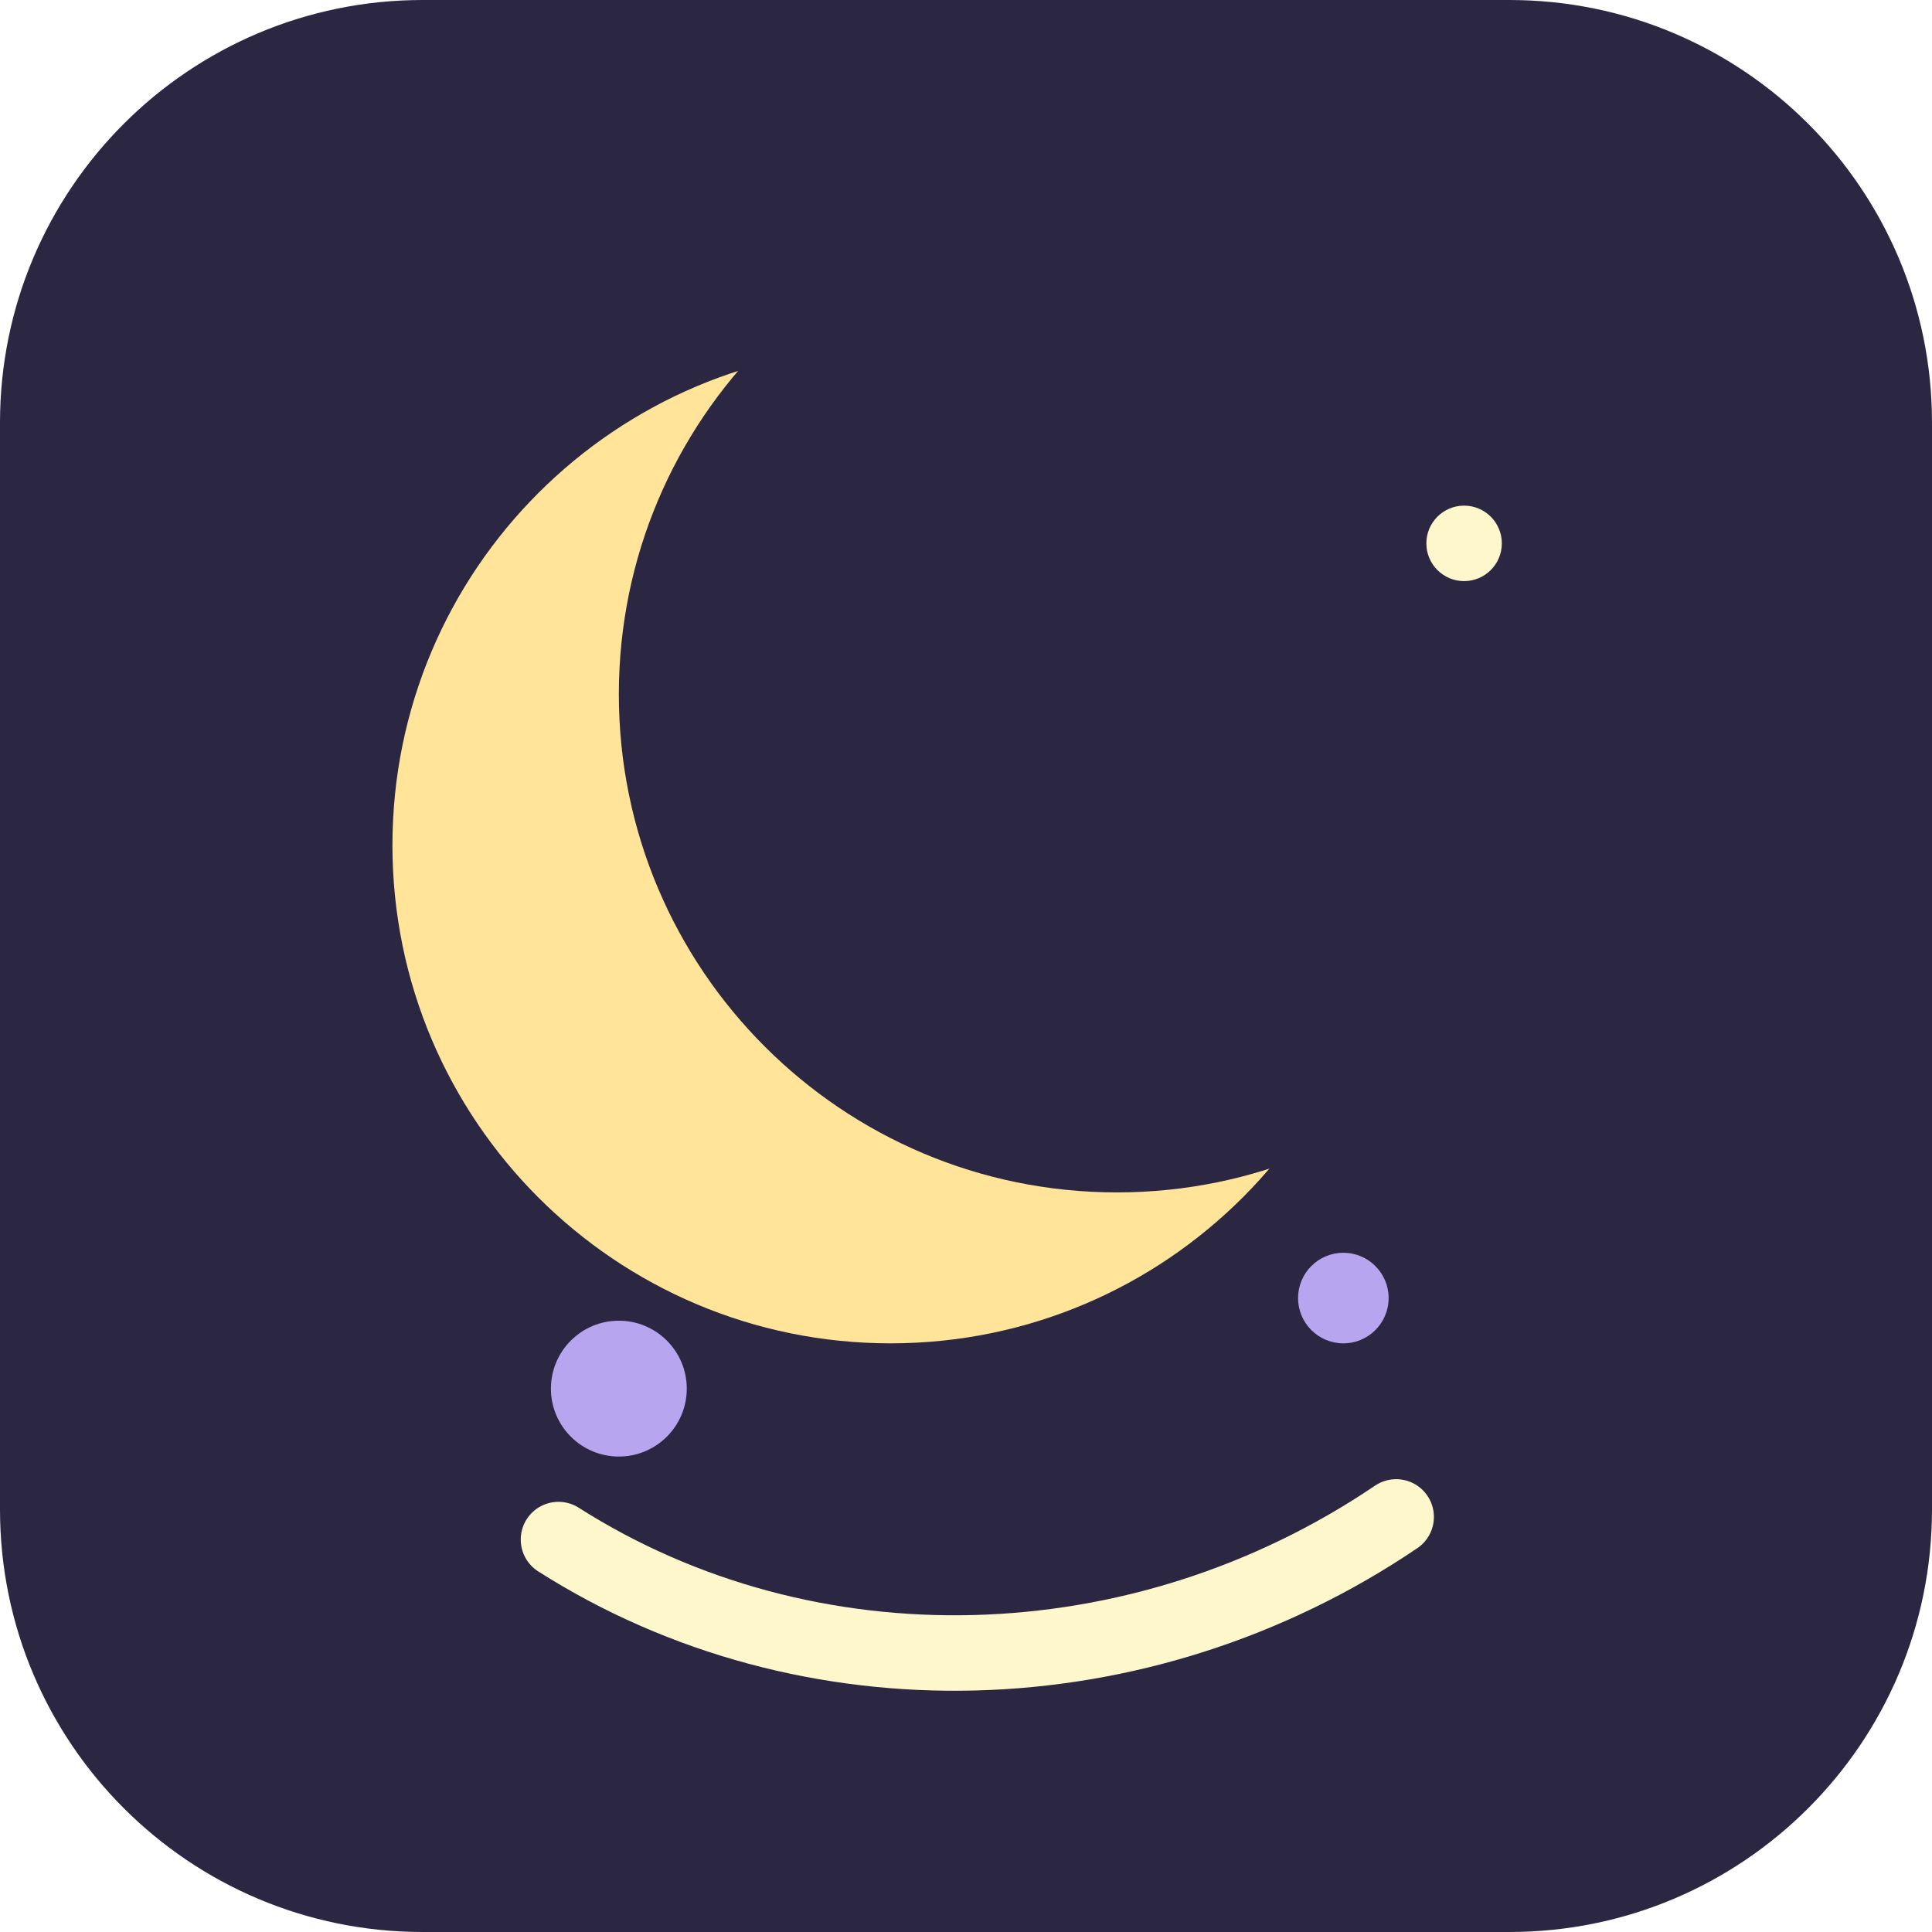
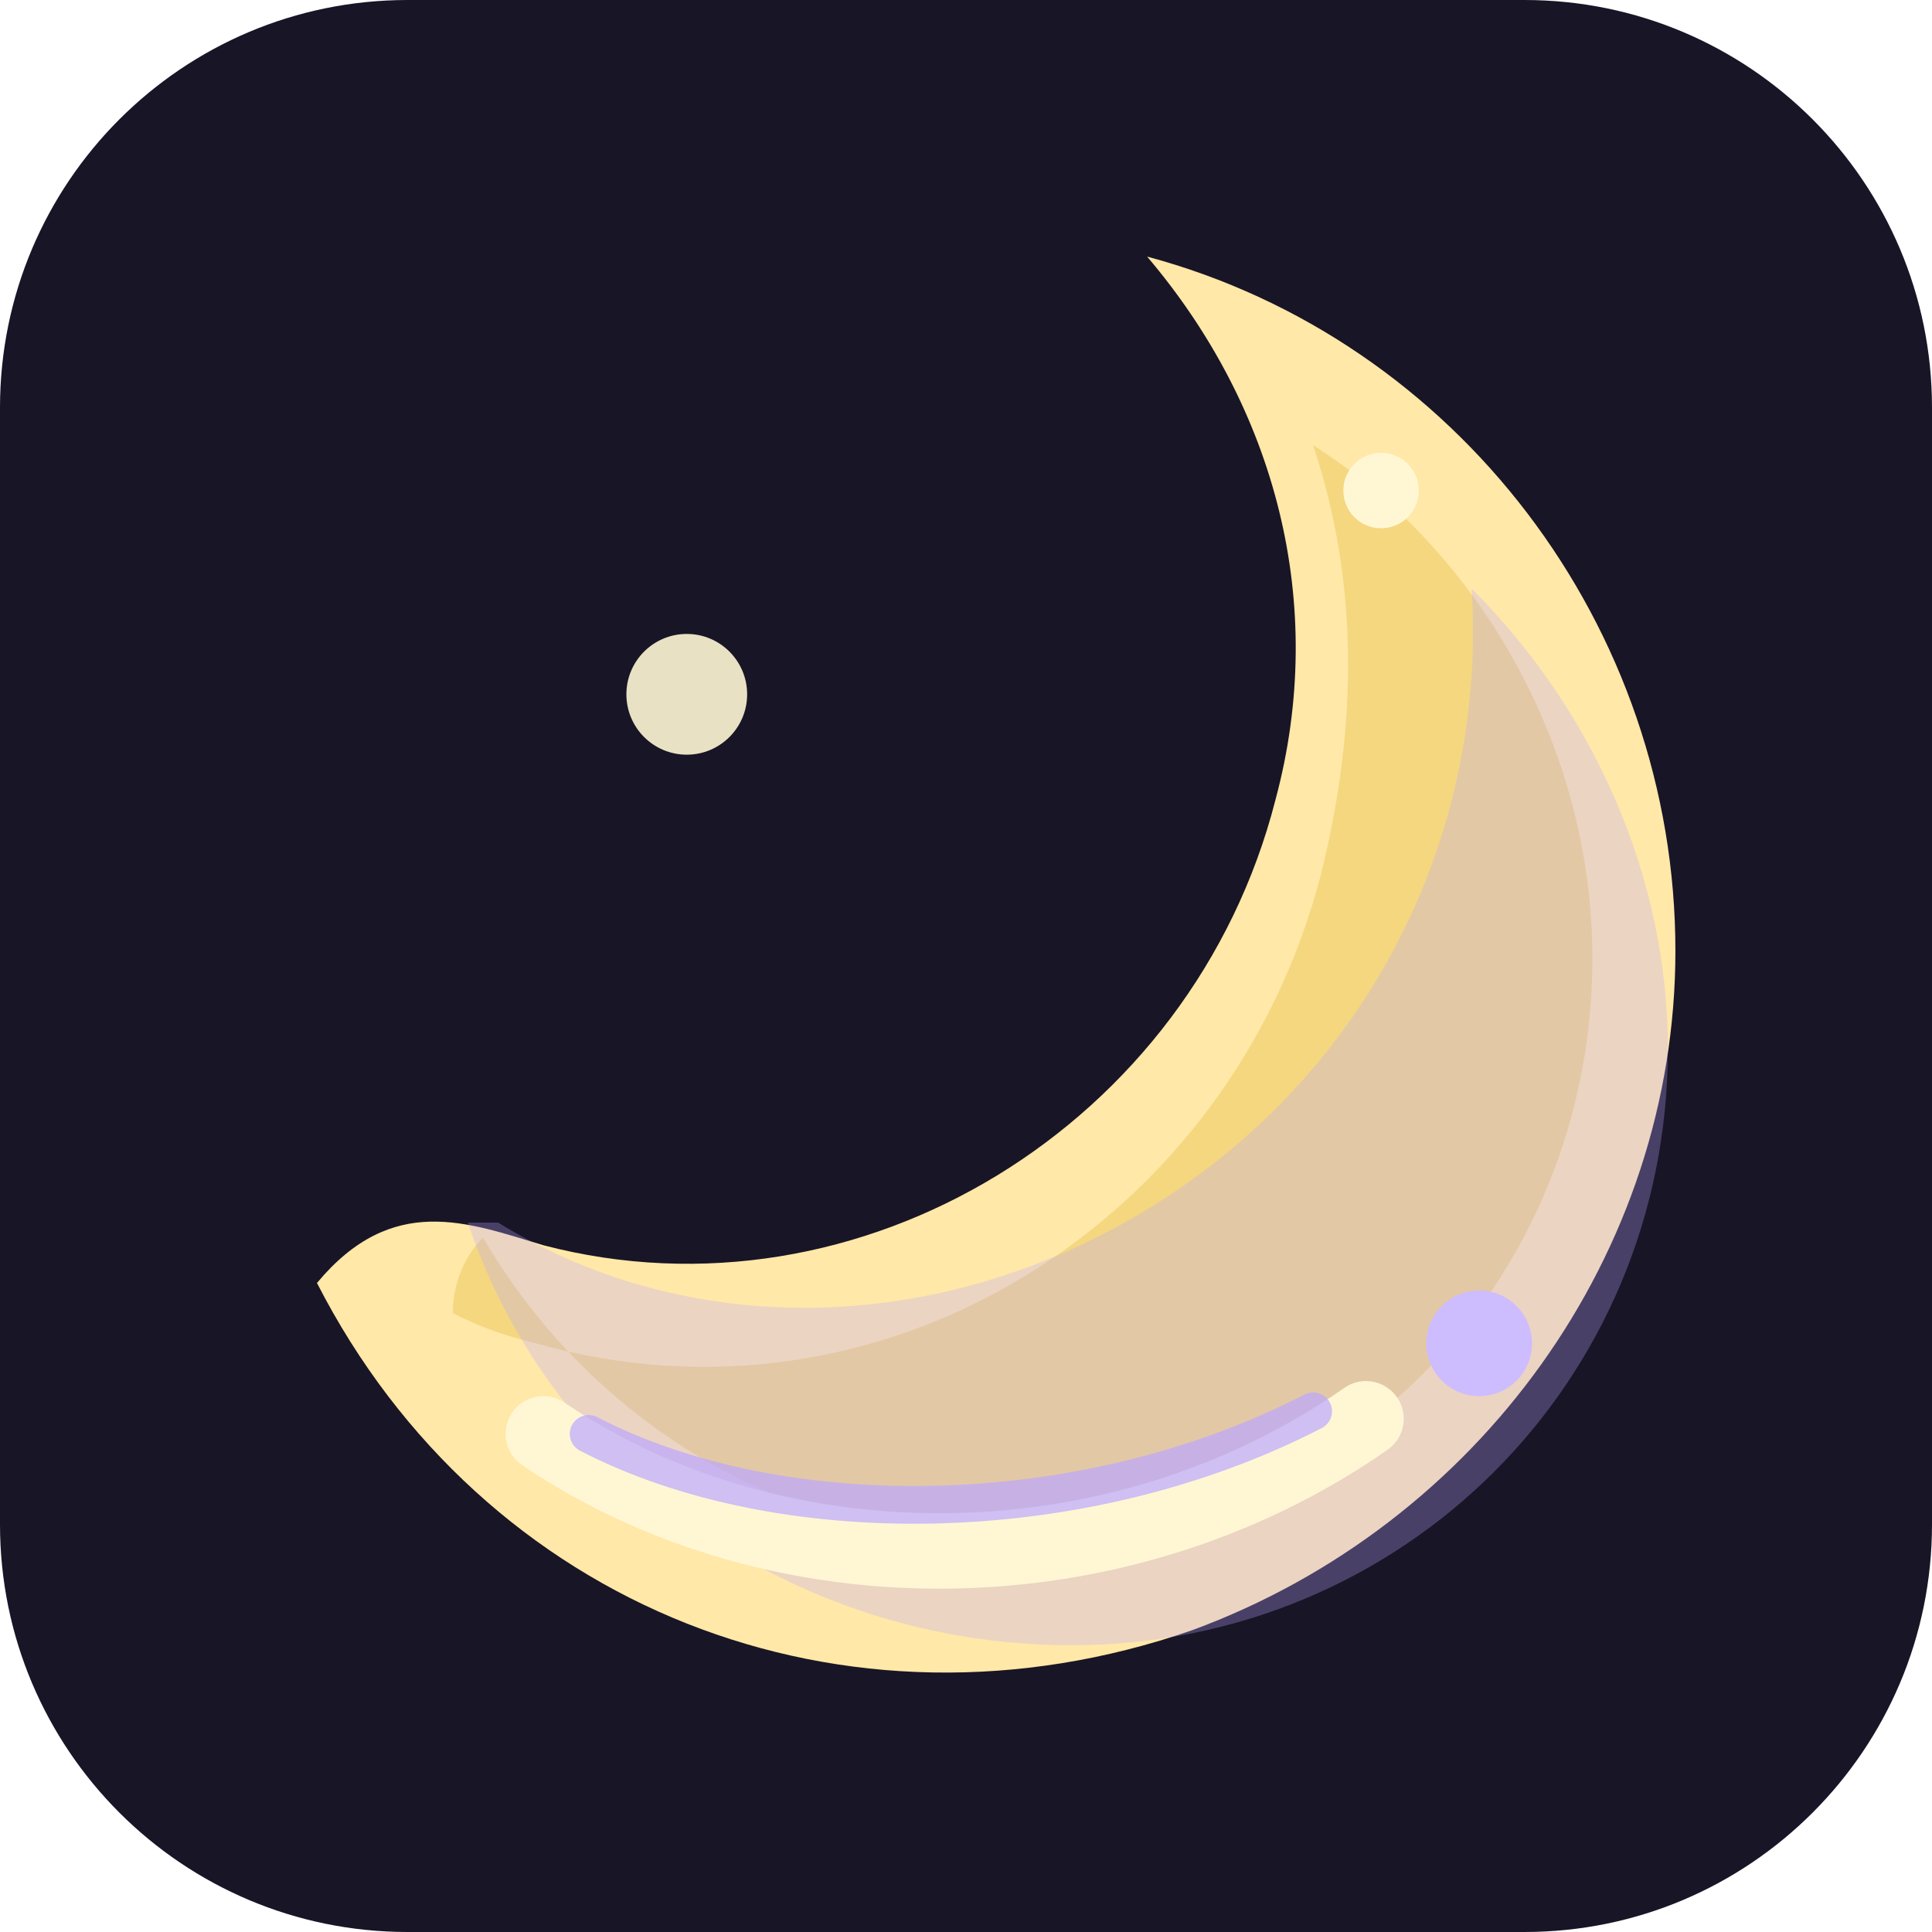
<svg xmlns="http://www.w3.org/2000/svg" width="256" height="256" viewBox="0 0 256 256" fill="none">
-   <rect width="256" height="256" rx="56" fill="#2b2742" />
-   <circle cx="118" cy="112" r="66" fill="#ffe49a" />
-   <circle cx="148" cy="92" r="66" fill="#2b2742" />
-   <circle cx="82" cy="184" r="9" fill="#b7a5f0" />
-   <circle cx="178" cy="172" r="6" fill="#b7a5f0" />
-   <circle cx="194" cy="72" r="5" fill="#fff7cc" />
-   <path d="M74 204C107 225 151 224 185 201" stroke="#fff7cc" stroke-width="10" stroke-linecap="round" />
+   <rect width="256" height="256" rx="54" fill="#181526" />
+   <path d="M42 170C64 213 112 232 158 216C196 202 222 166 222 126C222 83 193 45 152 34C169 54 176 80 169 106C158 149 114 176 72 165C62 162 52 158 42 170Z" fill="#FFE8A8" />
+   <path d="M64 164C84 198 124 213 162 199C192 188 211 159 211 127C211 99 196 73 174 59C180 77 180 96 175 116C163 162 117 191 71 178C67 177 64 176 60 174C60 171 61 167 64 164Z" fill="#F4D77F" />
+   <path d="M66 162C92 178 126 177 154 159C182 141 197 110 195 78C211 94 221 116 221 139C221 183 186 218 142 218C105 218 73 195 62 162H66Z" fill="#BBA6FF" opacity="0.3" />
+   <circle cx="91" cy="92" r="8" fill="#FFF7D4" opacity="0.9" />
+   <circle cx="183" cy="65" r="5" fill="#FFF7D4" />
+   <circle cx="196" cy="178" r="7" fill="#CDBDFF" />
+   <path d="M72 190C103 211 148 211 181 188" stroke="#FFF7D4" stroke-width="10" stroke-linecap="round" />
+   <path d="M78 190C103 203 143 203 174 187" stroke="#BBA6FF" stroke-width="5" stroke-linecap="round" opacity="0.7" />
</svg>
